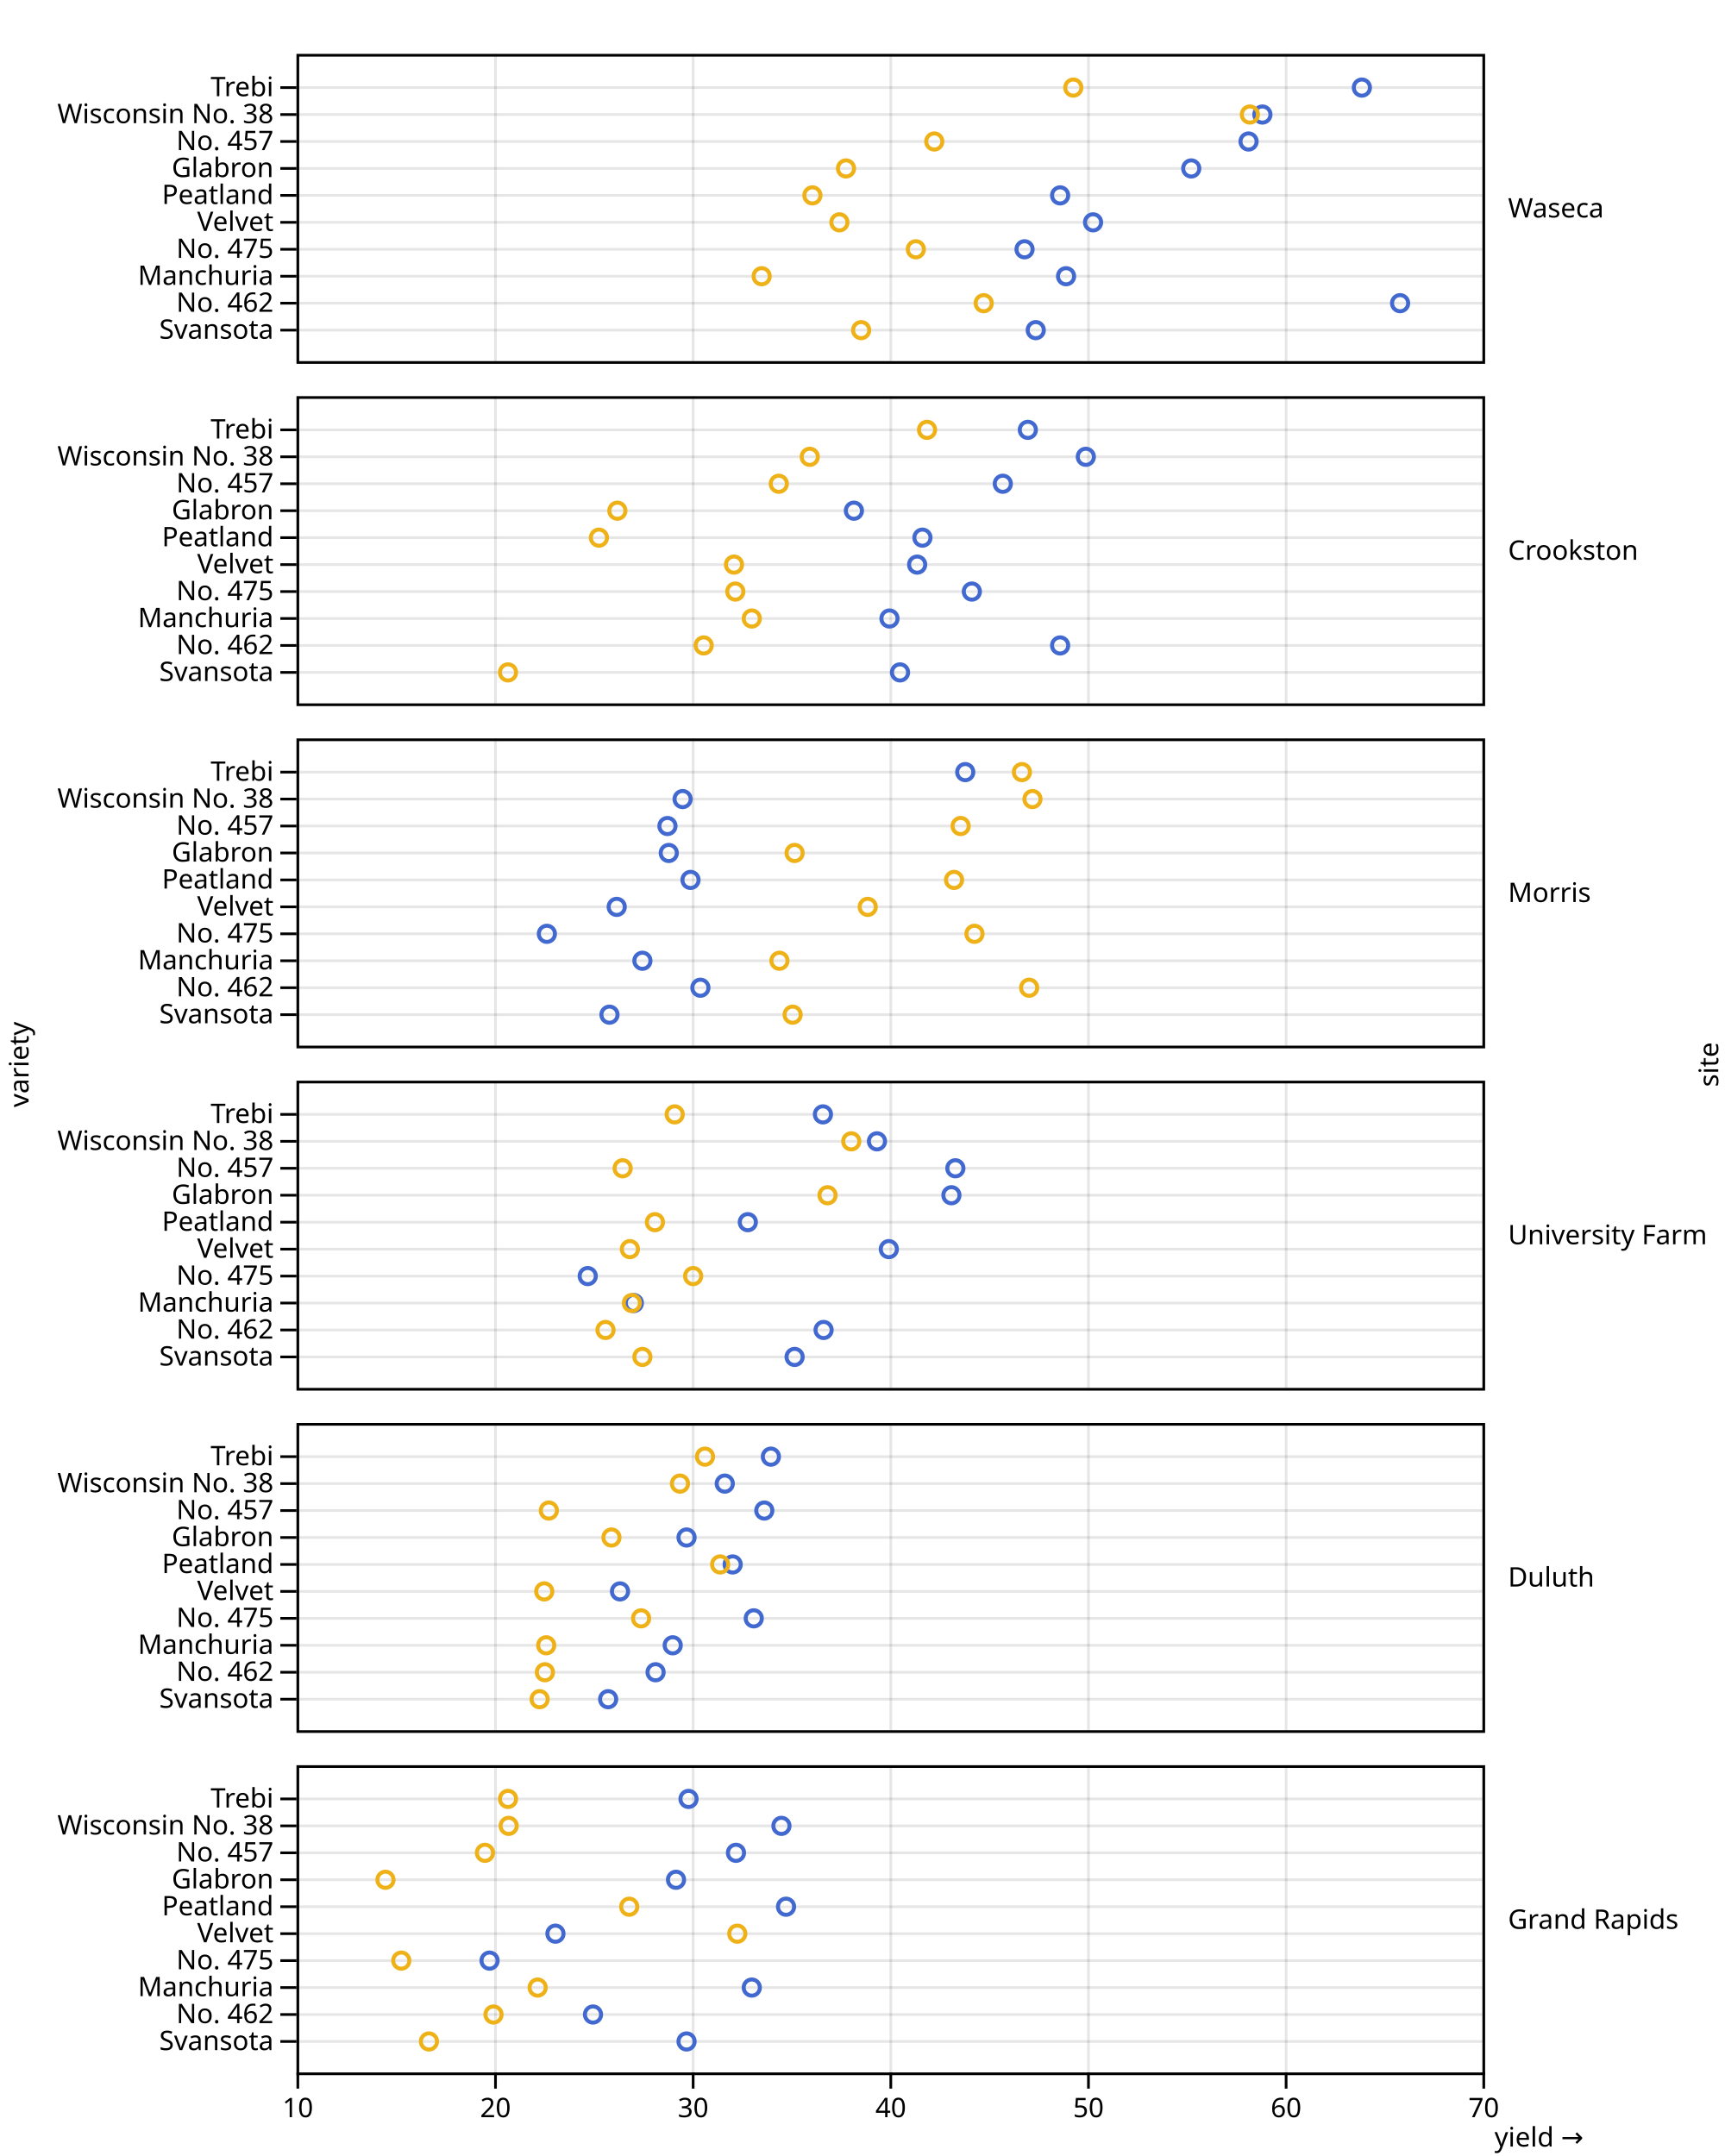
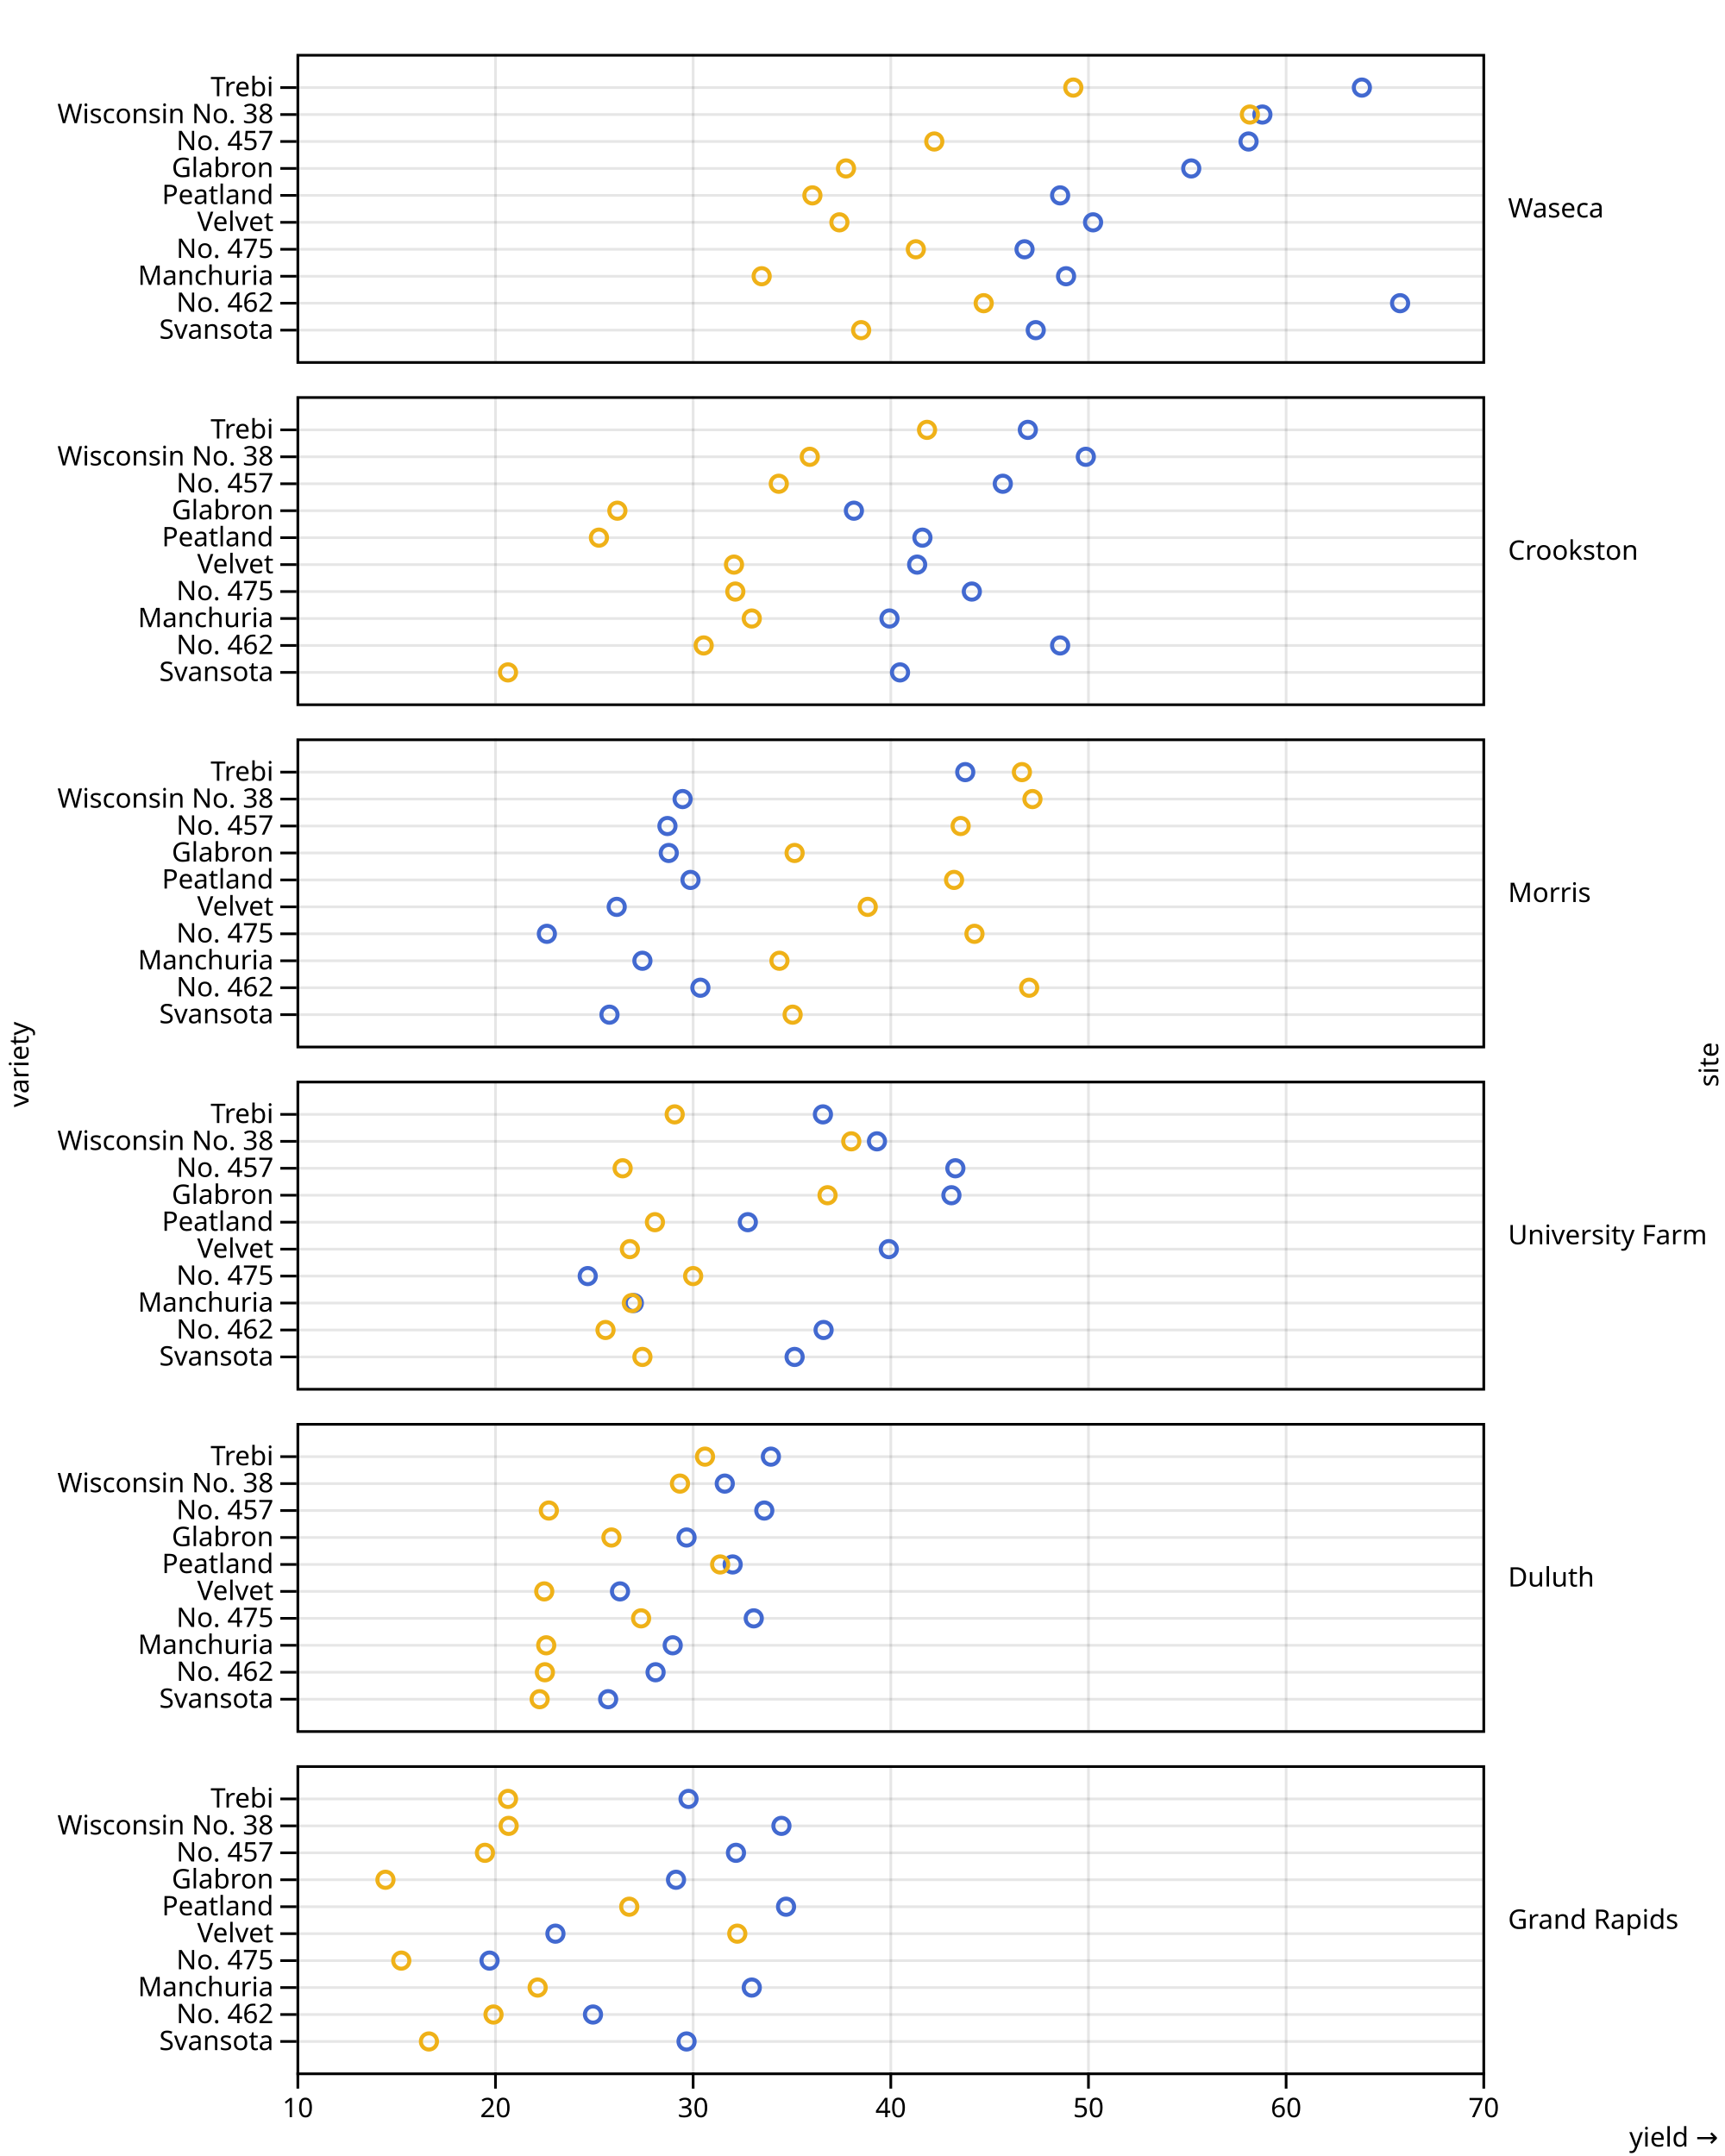
<svg xmlns="http://www.w3.org/2000/svg" class="plot" fill="currentColor" font-family="system-ui, sans-serif" font-size="10" text-anchor="middle" width="640" height="800" viewBox="0 0 640 800">
  <style>
    :where(.plot) {
      --plot-background: white;
      display: block;
      height: auto;
      height: intrinsic;
      max-width: 100%;
    }

    :where(.plot text),
    :where(.plot tspan) {
      white-space: pre;
    }
  </style>
  <g aria-label="fy-axis tick label" transform="translate(9.5,0.5)">
    <g text-anchor="start" transform="translate(0,0)">
      <text y="0.32em" transform="translate(550,77)">Waseca</text>
    </g>
    <g text-anchor="start" transform="translate(0,127)">
      <text y="0.32em" transform="translate(550,77)">Crookston</text>
    </g>
    <g text-anchor="start" transform="translate(0,254)">
      <text y="0.32em" transform="translate(550,77)">Morris</text>
    </g>
    <g text-anchor="start" transform="translate(0,381)">
      <text y="0.32em" transform="translate(550,77)">University Farm</text>
    </g>
    <g text-anchor="start" transform="translate(0,508)">
      <text y="0.32em" transform="translate(550,77)">Duluth</text>
    </g>
    <g text-anchor="start" transform="translate(0,635)">
      <text y="0.32em" transform="translate(550,77)">Grand Rapids</text>
    </g>
  </g>
  <g aria-label="fy-axis label" transform="translate(87.5,0.5)">
    <text transform="translate(550,394.5) rotate(-90)">site</text>
  </g>
  <g aria-label="y-grid" aria-hidden="true" transform="translate(0,0.5)">
    <g stroke="currentColor" stroke-opacity="0.1" transform="translate(0,0)">
      <line x1="110" x2="550" y1="32" y2="32" />
      <line x1="110" x2="550" y1="42" y2="42" />
      <line x1="110" x2="550" y1="52" y2="52" />
      <line x1="110" x2="550" y1="62" y2="62" />
      <line x1="110" x2="550" y1="72" y2="72" />
      <line x1="110" x2="550" y1="82" y2="82" />
      <line x1="110" x2="550" y1="92" y2="92" />
      <line x1="110" x2="550" y1="102" y2="102" />
      <line x1="110" x2="550" y1="112" y2="112" />
      <line x1="110" x2="550" y1="122" y2="122" />
    </g>
    <g stroke="currentColor" stroke-opacity="0.1" transform="translate(0,127)">
      <line x1="110" x2="550" y1="32" y2="32" />
      <line x1="110" x2="550" y1="42" y2="42" />
      <line x1="110" x2="550" y1="52" y2="52" />
      <line x1="110" x2="550" y1="62" y2="62" />
      <line x1="110" x2="550" y1="72" y2="72" />
      <line x1="110" x2="550" y1="82" y2="82" />
      <line x1="110" x2="550" y1="92" y2="92" />
      <line x1="110" x2="550" y1="102" y2="102" />
      <line x1="110" x2="550" y1="112" y2="112" />
      <line x1="110" x2="550" y1="122" y2="122" />
    </g>
    <g stroke="currentColor" stroke-opacity="0.1" transform="translate(0,254)">
      <line x1="110" x2="550" y1="32" y2="32" />
      <line x1="110" x2="550" y1="42" y2="42" />
      <line x1="110" x2="550" y1="52" y2="52" />
      <line x1="110" x2="550" y1="62" y2="62" />
      <line x1="110" x2="550" y1="72" y2="72" />
      <line x1="110" x2="550" y1="82" y2="82" />
      <line x1="110" x2="550" y1="92" y2="92" />
      <line x1="110" x2="550" y1="102" y2="102" />
      <line x1="110" x2="550" y1="112" y2="112" />
      <line x1="110" x2="550" y1="122" y2="122" />
    </g>
    <g stroke="currentColor" stroke-opacity="0.1" transform="translate(0,381)">
      <line x1="110" x2="550" y1="32" y2="32" />
      <line x1="110" x2="550" y1="42" y2="42" />
      <line x1="110" x2="550" y1="52" y2="52" />
      <line x1="110" x2="550" y1="62" y2="62" />
      <line x1="110" x2="550" y1="72" y2="72" />
      <line x1="110" x2="550" y1="82" y2="82" />
      <line x1="110" x2="550" y1="92" y2="92" />
      <line x1="110" x2="550" y1="102" y2="102" />
      <line x1="110" x2="550" y1="112" y2="112" />
      <line x1="110" x2="550" y1="122" y2="122" />
    </g>
    <g stroke="currentColor" stroke-opacity="0.1" transform="translate(0,508)">
      <line x1="110" x2="550" y1="32" y2="32" />
      <line x1="110" x2="550" y1="42" y2="42" />
      <line x1="110" x2="550" y1="52" y2="52" />
      <line x1="110" x2="550" y1="62" y2="62" />
      <line x1="110" x2="550" y1="72" y2="72" />
      <line x1="110" x2="550" y1="82" y2="82" />
      <line x1="110" x2="550" y1="92" y2="92" />
      <line x1="110" x2="550" y1="102" y2="102" />
      <line x1="110" x2="550" y1="112" y2="112" />
      <line x1="110" x2="550" y1="122" y2="122" />
    </g>
    <g stroke="currentColor" stroke-opacity="0.1" transform="translate(0,635)">
      <line x1="110" x2="550" y1="32" y2="32" />
      <line x1="110" x2="550" y1="42" y2="42" />
      <line x1="110" x2="550" y1="52" y2="52" />
      <line x1="110" x2="550" y1="62" y2="62" />
      <line x1="110" x2="550" y1="72" y2="72" />
      <line x1="110" x2="550" y1="82" y2="82" />
      <line x1="110" x2="550" y1="92" y2="92" />
      <line x1="110" x2="550" y1="102" y2="102" />
      <line x1="110" x2="550" y1="112" y2="112" />
      <line x1="110" x2="550" y1="122" y2="122" />
    </g>
  </g>
  <g aria-label="y-axis tick" aria-hidden="true" transform="translate(0,0.5)">
    <g fill="none" stroke="currentColor" transform="translate(0,0)">
      <path transform="translate(110,32)" d="M0,0L-6,0" />
      <path transform="translate(110,42)" d="M0,0L-6,0" />
      <path transform="translate(110,52)" d="M0,0L-6,0" />
      <path transform="translate(110,62)" d="M0,0L-6,0" />
      <path transform="translate(110,72)" d="M0,0L-6,0" />
      <path transform="translate(110,82)" d="M0,0L-6,0" />
      <path transform="translate(110,92)" d="M0,0L-6,0" />
      <path transform="translate(110,102)" d="M0,0L-6,0" />
      <path transform="translate(110,112)" d="M0,0L-6,0" />
      <path transform="translate(110,122)" d="M0,0L-6,0" />
    </g>
    <g fill="none" stroke="currentColor" transform="translate(0,127)">
      <path transform="translate(110,32)" d="M0,0L-6,0" />
      <path transform="translate(110,42)" d="M0,0L-6,0" />
      <path transform="translate(110,52)" d="M0,0L-6,0" />
      <path transform="translate(110,62)" d="M0,0L-6,0" />
      <path transform="translate(110,72)" d="M0,0L-6,0" />
      <path transform="translate(110,82)" d="M0,0L-6,0" />
      <path transform="translate(110,92)" d="M0,0L-6,0" />
      <path transform="translate(110,102)" d="M0,0L-6,0" />
      <path transform="translate(110,112)" d="M0,0L-6,0" />
      <path transform="translate(110,122)" d="M0,0L-6,0" />
    </g>
    <g fill="none" stroke="currentColor" transform="translate(0,254)">
      <path transform="translate(110,32)" d="M0,0L-6,0" />
      <path transform="translate(110,42)" d="M0,0L-6,0" />
      <path transform="translate(110,52)" d="M0,0L-6,0" />
      <path transform="translate(110,62)" d="M0,0L-6,0" />
      <path transform="translate(110,72)" d="M0,0L-6,0" />
      <path transform="translate(110,82)" d="M0,0L-6,0" />
      <path transform="translate(110,92)" d="M0,0L-6,0" />
      <path transform="translate(110,102)" d="M0,0L-6,0" />
      <path transform="translate(110,112)" d="M0,0L-6,0" />
      <path transform="translate(110,122)" d="M0,0L-6,0" />
    </g>
    <g fill="none" stroke="currentColor" transform="translate(0,381)">
      <path transform="translate(110,32)" d="M0,0L-6,0" />
      <path transform="translate(110,42)" d="M0,0L-6,0" />
      <path transform="translate(110,52)" d="M0,0L-6,0" />
      <path transform="translate(110,62)" d="M0,0L-6,0" />
      <path transform="translate(110,72)" d="M0,0L-6,0" />
      <path transform="translate(110,82)" d="M0,0L-6,0" />
      <path transform="translate(110,92)" d="M0,0L-6,0" />
      <path transform="translate(110,102)" d="M0,0L-6,0" />
      <path transform="translate(110,112)" d="M0,0L-6,0" />
      <path transform="translate(110,122)" d="M0,0L-6,0" />
    </g>
    <g fill="none" stroke="currentColor" transform="translate(0,508)">
      <path transform="translate(110,32)" d="M0,0L-6,0" />
      <path transform="translate(110,42)" d="M0,0L-6,0" />
      <path transform="translate(110,52)" d="M0,0L-6,0" />
      <path transform="translate(110,62)" d="M0,0L-6,0" />
      <path transform="translate(110,72)" d="M0,0L-6,0" />
      <path transform="translate(110,82)" d="M0,0L-6,0" />
      <path transform="translate(110,92)" d="M0,0L-6,0" />
      <path transform="translate(110,102)" d="M0,0L-6,0" />
      <path transform="translate(110,112)" d="M0,0L-6,0" />
      <path transform="translate(110,122)" d="M0,0L-6,0" />
    </g>
    <g fill="none" stroke="currentColor" transform="translate(0,635)">
      <path transform="translate(110,32)" d="M0,0L-6,0" />
      <path transform="translate(110,42)" d="M0,0L-6,0" />
      <path transform="translate(110,52)" d="M0,0L-6,0" />
      <path transform="translate(110,62)" d="M0,0L-6,0" />
      <path transform="translate(110,72)" d="M0,0L-6,0" />
      <path transform="translate(110,82)" d="M0,0L-6,0" />
      <path transform="translate(110,92)" d="M0,0L-6,0" />
      <path transform="translate(110,102)" d="M0,0L-6,0" />
      <path transform="translate(110,112)" d="M0,0L-6,0" />
      <path transform="translate(110,122)" d="M0,0L-6,0" />
    </g>
  </g>
  <g aria-label="y-axis tick label" transform="translate(-8.5,0.5)">
    <g text-anchor="end" transform="translate(0,0)">
      <text y="0.32em" transform="translate(110,32)">Trebi</text>
      <text y="0.32em" transform="translate(110,42)">Wisconsin No. 38</text>
      <text y="0.32em" transform="translate(110,52)">No. 457</text>
      <text y="0.32em" transform="translate(110,62)">Glabron</text>
      <text y="0.32em" transform="translate(110,72)">Peatland</text>
      <text y="0.32em" transform="translate(110,82)">Velvet</text>
      <text y="0.32em" transform="translate(110,92)">No. 475</text>
      <text y="0.32em" transform="translate(110,102)">Manchuria</text>
      <text y="0.32em" transform="translate(110,112)">No. 462</text>
      <text y="0.32em" transform="translate(110,122)">Svansota</text>
    </g>
    <g text-anchor="end" transform="translate(0,127)">
      <text y="0.32em" transform="translate(110,32)">Trebi</text>
      <text y="0.32em" transform="translate(110,42)">Wisconsin No. 38</text>
      <text y="0.32em" transform="translate(110,52)">No. 457</text>
      <text y="0.32em" transform="translate(110,62)">Glabron</text>
      <text y="0.32em" transform="translate(110,72)">Peatland</text>
      <text y="0.32em" transform="translate(110,82)">Velvet</text>
      <text y="0.32em" transform="translate(110,92)">No. 475</text>
      <text y="0.32em" transform="translate(110,102)">Manchuria</text>
      <text y="0.32em" transform="translate(110,112)">No. 462</text>
      <text y="0.32em" transform="translate(110,122)">Svansota</text>
    </g>
    <g text-anchor="end" transform="translate(0,254)">
      <text y="0.32em" transform="translate(110,32)">Trebi</text>
      <text y="0.32em" transform="translate(110,42)">Wisconsin No. 38</text>
      <text y="0.32em" transform="translate(110,52)">No. 457</text>
      <text y="0.32em" transform="translate(110,62)">Glabron</text>
      <text y="0.32em" transform="translate(110,72)">Peatland</text>
      <text y="0.32em" transform="translate(110,82)">Velvet</text>
      <text y="0.32em" transform="translate(110,92)">No. 475</text>
      <text y="0.32em" transform="translate(110,102)">Manchuria</text>
      <text y="0.32em" transform="translate(110,112)">No. 462</text>
      <text y="0.32em" transform="translate(110,122)">Svansota</text>
    </g>
    <g text-anchor="end" transform="translate(0,381)">
      <text y="0.32em" transform="translate(110,32)">Trebi</text>
      <text y="0.32em" transform="translate(110,42)">Wisconsin No. 38</text>
      <text y="0.32em" transform="translate(110,52)">No. 457</text>
      <text y="0.32em" transform="translate(110,62)">Glabron</text>
      <text y="0.32em" transform="translate(110,72)">Peatland</text>
      <text y="0.32em" transform="translate(110,82)">Velvet</text>
      <text y="0.32em" transform="translate(110,92)">No. 475</text>
      <text y="0.32em" transform="translate(110,102)">Manchuria</text>
      <text y="0.32em" transform="translate(110,112)">No. 462</text>
      <text y="0.32em" transform="translate(110,122)">Svansota</text>
    </g>
    <g text-anchor="end" transform="translate(0,508)">
      <text y="0.32em" transform="translate(110,32)">Trebi</text>
      <text y="0.32em" transform="translate(110,42)">Wisconsin No. 38</text>
      <text y="0.32em" transform="translate(110,52)">No. 457</text>
      <text y="0.32em" transform="translate(110,62)">Glabron</text>
      <text y="0.32em" transform="translate(110,72)">Peatland</text>
      <text y="0.32em" transform="translate(110,82)">Velvet</text>
      <text y="0.32em" transform="translate(110,92)">No. 475</text>
      <text y="0.32em" transform="translate(110,102)">Manchuria</text>
      <text y="0.32em" transform="translate(110,112)">No. 462</text>
      <text y="0.32em" transform="translate(110,122)">Svansota</text>
    </g>
    <g text-anchor="end" transform="translate(0,635)">
      <text y="0.32em" transform="translate(110,32)">Trebi</text>
      <text y="0.32em" transform="translate(110,42)">Wisconsin No. 38</text>
      <text y="0.32em" transform="translate(110,52)">No. 457</text>
      <text y="0.32em" transform="translate(110,62)">Glabron</text>
      <text y="0.32em" transform="translate(110,72)">Peatland</text>
      <text y="0.32em" transform="translate(110,82)">Velvet</text>
      <text y="0.32em" transform="translate(110,92)">No. 475</text>
      <text y="0.32em" transform="translate(110,102)">Manchuria</text>
      <text y="0.32em" transform="translate(110,112)">No. 462</text>
      <text y="0.32em" transform="translate(110,122)">Svansota</text>
    </g>
  </g>
  <g aria-label="y-axis label" transform="translate(-106.5,0.5)">
    <text y="0.71em" transform="translate(110,394.5) rotate(-90)">variety</text>
  </g>
  <g aria-label="x-grid" aria-hidden="true" transform="translate(0.5,0)">
    <g stroke="currentColor" stroke-opacity="0.1" transform="translate(0,0)">
      <line x1="110" x2="110" y1="20" y2="134" />
      <line x1="183.333" x2="183.333" y1="20" y2="134" />
      <line x1="256.667" x2="256.667" y1="20" y2="134" />
      <line x1="330" x2="330" y1="20" y2="134" />
      <line x1="403.333" x2="403.333" y1="20" y2="134" />
      <line x1="476.667" x2="476.667" y1="20" y2="134" />
      <line x1="550" x2="550" y1="20" y2="134" />
    </g>
    <g stroke="currentColor" stroke-opacity="0.1" transform="translate(0,127)">
      <line x1="110" x2="110" y1="20" y2="134" />
      <line x1="183.333" x2="183.333" y1="20" y2="134" />
      <line x1="256.667" x2="256.667" y1="20" y2="134" />
      <line x1="330" x2="330" y1="20" y2="134" />
      <line x1="403.333" x2="403.333" y1="20" y2="134" />
      <line x1="476.667" x2="476.667" y1="20" y2="134" />
      <line x1="550" x2="550" y1="20" y2="134" />
    </g>
    <g stroke="currentColor" stroke-opacity="0.1" transform="translate(0,254)">
      <line x1="110" x2="110" y1="20" y2="134" />
      <line x1="183.333" x2="183.333" y1="20" y2="134" />
      <line x1="256.667" x2="256.667" y1="20" y2="134" />
      <line x1="330" x2="330" y1="20" y2="134" />
      <line x1="403.333" x2="403.333" y1="20" y2="134" />
      <line x1="476.667" x2="476.667" y1="20" y2="134" />
      <line x1="550" x2="550" y1="20" y2="134" />
    </g>
    <g stroke="currentColor" stroke-opacity="0.1" transform="translate(0,381)">
      <line x1="110" x2="110" y1="20" y2="134" />
      <line x1="183.333" x2="183.333" y1="20" y2="134" />
      <line x1="256.667" x2="256.667" y1="20" y2="134" />
      <line x1="330" x2="330" y1="20" y2="134" />
      <line x1="403.333" x2="403.333" y1="20" y2="134" />
      <line x1="476.667" x2="476.667" y1="20" y2="134" />
      <line x1="550" x2="550" y1="20" y2="134" />
    </g>
    <g stroke="currentColor" stroke-opacity="0.1" transform="translate(0,508)">
      <line x1="110" x2="110" y1="20" y2="134" />
      <line x1="183.333" x2="183.333" y1="20" y2="134" />
      <line x1="256.667" x2="256.667" y1="20" y2="134" />
      <line x1="330" x2="330" y1="20" y2="134" />
      <line x1="403.333" x2="403.333" y1="20" y2="134" />
      <line x1="476.667" x2="476.667" y1="20" y2="134" />
      <line x1="550" x2="550" y1="20" y2="134" />
    </g>
    <g stroke="currentColor" stroke-opacity="0.1" transform="translate(0,635)">
      <line x1="110" x2="110" y1="20" y2="134" />
      <line x1="183.333" x2="183.333" y1="20" y2="134" />
      <line x1="256.667" x2="256.667" y1="20" y2="134" />
      <line x1="330" x2="330" y1="20" y2="134" />
      <line x1="403.333" x2="403.333" y1="20" y2="134" />
      <line x1="476.667" x2="476.667" y1="20" y2="134" />
      <line x1="550" x2="550" y1="20" y2="134" />
    </g>
  </g>
  <g aria-label="x-axis tick" aria-hidden="true" transform="translate(0.5,0)">
    <g fill="none" stroke="currentColor" transform="translate(0,635)">
      <path transform="translate(110,134)" d="M0,0L0,6" />
      <path transform="translate(183.3333,134)" d="M0,0L0,6" />
      <path transform="translate(256.6667,134)" d="M0,0L0,6" />
      <path transform="translate(330,134)" d="M0,0L0,6" />
      <path transform="translate(403.3333,134)" d="M0,0L0,6" />
      <path transform="translate(476.6667,134)" d="M0,0L0,6" />
      <path transform="translate(550,134)" d="M0,0L0,6" />
    </g>
  </g>
  <g aria-label="x-axis tick label" transform="translate(0.5,9.5)">
    <g font-variant="tabular-nums" transform="translate(0,635)">
      <text y="0.71em" transform="translate(110,134)">10</text>
      <text y="0.71em" transform="translate(183.3333,134)">20</text>
      <text y="0.71em" transform="translate(256.6667,134)">30</text>
      <text y="0.71em" transform="translate(330,134)">40</text>
      <text y="0.71em" transform="translate(403.3333,134)">50</text>
      <text y="0.71em" transform="translate(476.6667,134)">60</text>
      <text y="0.71em" transform="translate(550,134)">70</text>
    </g>
  </g>
-   <g aria-label="x-axis label" text-anchor="end" transform="translate(37.5,27.5)">
+   <g aria-label="x-axis label" text-anchor="end" transform="translate(87.5,27.5)">
    <text transform="translate(550,769)">yield →</text>
  </g>
  <g aria-label="frame" transform="translate(0.5,0.5)">
    <rect fill="none" stroke="currentColor" x="110" y="20" width="440" height="114" transform="translate(0,0)" />
    <rect fill="none" stroke="currentColor" x="110" y="20" width="440" height="114" transform="translate(0,127)" />
    <rect fill="none" stroke="currentColor" x="110" y="20" width="440" height="114" transform="translate(0,254)" />
    <rect fill="none" stroke="currentColor" x="110" y="20" width="440" height="114" transform="translate(0,381)" />
    <rect fill="none" stroke="currentColor" x="110" y="20" width="440" height="114" transform="translate(0,508)" />
    <rect fill="none" stroke="currentColor" x="110" y="20" width="440" height="114" transform="translate(0,635)" />
  </g>
  <g aria-label="dot" transform="translate(0.5,0.5)">
    <g fill="none" stroke-width="1.5" transform="translate(0,0)">
      <circle cx="395.022" cy="102" r="3" stroke="#4269d0" />
      <circle cx="441.467" cy="62" r="3" stroke="#4269d0" />
      <circle cx="383.778" cy="122" r="3" stroke="#4269d0" />
      <circle cx="405.044" cy="82" r="3" stroke="#4269d0" />
      <circle cx="504.778" cy="32" r="3" stroke="#4269d0" />
      <circle cx="462.733" cy="52" r="3" stroke="#4269d0" />
      <circle cx="518.956" cy="112" r="3" stroke="#4269d0" />
      <circle cx="392.822" cy="72" r="3" stroke="#4269d0" />
      <circle cx="379.622" cy="92" r="3" stroke="#4269d0" />
      <circle cx="467.867" cy="42" r="3" stroke="#4269d0" />
      <circle cx="282.089" cy="102" r="3" stroke="#efb118" />
      <circle cx="313.378" cy="62" r="3" stroke="#efb118" />
      <circle cx="319" cy="122" r="3" stroke="#efb118" />
      <circle cx="310.933" cy="82" r="3" stroke="#efb118" />
      <circle cx="397.711" cy="32" r="3" stroke="#efb118" />
      <circle cx="346.133" cy="52" r="3" stroke="#efb118" />
      <circle cx="364.467" cy="112" r="3" stroke="#efb118" />
      <circle cx="300.911" cy="72" r="3" stroke="#efb118" />
      <circle cx="339.289" cy="92" r="3" stroke="#efb118" />
      <circle cx="463.222" cy="42" r="3" stroke="#efb118" />
    </g>
    <g fill="none" stroke-width="1.5" transform="translate(0,127)">
      <circle cx="329.511" cy="102" r="3" stroke="#4269d0" />
      <circle cx="316.311" cy="62" r="3" stroke="#4269d0" />
      <circle cx="333.422" cy="122" r="3" stroke="#4269d0" />
      <circle cx="339.778" cy="82" r="3" stroke="#4269d0" />
      <circle cx="380.844" cy="32" r="3" stroke="#4269d0" />
      <circle cx="371.556" cy="52" r="3" stroke="#4269d0" />
      <circle cx="392.822" cy="112" r="3" stroke="#4269d0" />
      <circle cx="341.733" cy="72" r="3" stroke="#4269d0" />
      <circle cx="360.067" cy="92" r="3" stroke="#4269d0" />
      <circle cx="402.356" cy="42" r="3" stroke="#4269d0" />
      <circle cx="278.422" cy="102" r="3" stroke="#efb118" />
      <circle cx="228.556" cy="62" r="3" stroke="#efb118" />
      <circle cx="187.978" cy="122" r="3" stroke="#efb118" />
      <circle cx="271.822" cy="82" r="3" stroke="#efb118" />
      <circle cx="343.444" cy="32" r="3" stroke="#efb118" />
      <circle cx="288.444" cy="52" r="3" stroke="#efb118" />
      <circle cx="260.578" cy="112" r="3" stroke="#efb118" />
      <circle cx="221.711" cy="72" r="3" stroke="#efb118" />
      <circle cx="272.311" cy="92" r="3" stroke="#efb118" />
      <circle cx="299.933" cy="42" r="3" stroke="#efb118" />
    </g>
    <g fill="none" stroke-width="1.5" transform="translate(0,254)">
      <circle cx="237.844" cy="102" r="3" stroke="#4269d0" />
      <circle cx="247.622" cy="62" r="3" stroke="#4269d0" />
      <circle cx="225.622" cy="122" r="3" stroke="#4269d0" />
      <circle cx="228.311" cy="82" r="3" stroke="#4269d0" />
      <circle cx="357.622" cy="32" r="3" stroke="#4269d0" />
      <circle cx="247.133" cy="52" r="3" stroke="#4269d0" />
      <circle cx="259.356" cy="112" r="3" stroke="#4269d0" />
      <circle cx="255.689" cy="72" r="3" stroke="#4269d0" />
      <circle cx="202.4" cy="92" r="3" stroke="#4269d0" />
      <circle cx="252.756" cy="42" r="3" stroke="#4269d0" />
      <circle cx="288.689" cy="102" r="3" stroke="#efb118" />
      <circle cx="294.311" cy="62" r="3" stroke="#efb118" />
      <circle cx="293.578" cy="122" r="3" stroke="#efb118" />
      <circle cx="321.444" cy="82" r="3" stroke="#efb118" />
      <circle cx="378.644" cy="32" r="3" stroke="#efb118" />
      <circle cx="355.911" cy="52" r="3" stroke="#efb118" />
      <circle cx="381.333" cy="112" r="3" stroke="#efb118" />
      <circle cx="353.467" cy="72" r="3" stroke="#efb118" />
      <circle cx="361.044" cy="92" r="3" stroke="#efb118" />
      <circle cx="382.556" cy="42" r="3" stroke="#efb118" />
    </g>
    <g fill="none" stroke-width="1.5" transform="translate(0,381)">
      <circle cx="234.667" cy="102" r="3" stroke="#4269d0" />
      <circle cx="352.489" cy="62" r="3" stroke="#4269d0" />
      <circle cx="294.311" cy="122" r="3" stroke="#4269d0" />
      <circle cx="329.267" cy="82" r="3" stroke="#4269d0" />
      <circle cx="304.822" cy="32" r="3" stroke="#4269d0" />
      <circle cx="353.956" cy="52" r="3" stroke="#4269d0" />
      <circle cx="305.067" cy="112" r="3" stroke="#4269d0" />
      <circle cx="276.956" cy="72" r="3" stroke="#4269d0" />
      <circle cx="217.556" cy="92" r="3" stroke="#4269d0" />
      <circle cx="324.867" cy="42" r="3" stroke="#4269d0" />
      <circle cx="233.933" cy="102" r="3" stroke="#efb118" />
      <circle cx="306.533" cy="62" r="3" stroke="#efb118" />
      <circle cx="237.844" cy="122" r="3" stroke="#efb118" />
      <circle cx="233.2" cy="82" r="3" stroke="#efb118" />
      <circle cx="249.822" cy="32" r="3" stroke="#efb118" />
      <circle cx="230.511" cy="52" r="3" stroke="#efb118" />
      <circle cx="224.156" cy="112" r="3" stroke="#efb118" />
      <circle cx="242.489" cy="72" r="3" stroke="#efb118" />
      <circle cx="256.667" cy="92" r="3" stroke="#efb118" />
      <circle cx="315.333" cy="42" r="3" stroke="#efb118" />
    </g>
    <g fill="none" stroke-width="1.5" transform="translate(0,508)">
      <circle cx="249.089" cy="102" r="3" stroke="#4269d0" />
      <circle cx="254.222" cy="62" r="3" stroke="#4269d0" />
      <circle cx="225.133" cy="122" r="3" stroke="#4269d0" />
      <circle cx="229.533" cy="82" r="3" stroke="#4269d0" />
      <circle cx="285.511" cy="32" r="3" stroke="#4269d0" />
      <circle cx="283.067" cy="52" r="3" stroke="#4269d0" />
      <circle cx="242.733" cy="112" r="3" stroke="#4269d0" />
      <circle cx="271.333" cy="72" r="3" stroke="#4269d0" />
      <circle cx="279.156" cy="92" r="3" stroke="#4269d0" />
      <circle cx="268.4" cy="42" r="3" stroke="#4269d0" />
      <circle cx="202.156" cy="102" r="3" stroke="#efb118" />
      <circle cx="226.356" cy="62" r="3" stroke="#efb118" />
      <circle cx="199.711" cy="122" r="3" stroke="#efb118" />
      <circle cx="201.422" cy="82" r="3" stroke="#efb118" />
      <circle cx="261.067" cy="32" r="3" stroke="#efb118" />
      <circle cx="203.133" cy="52" r="3" stroke="#efb118" />
      <circle cx="201.667" cy="112" r="3" stroke="#efb118" />
      <circle cx="266.689" cy="72" r="3" stroke="#efb118" />
      <circle cx="237.356" cy="92" r="3" stroke="#efb118" />
      <circle cx="251.778" cy="42" r="3" stroke="#efb118" />
    </g>
    <g fill="none" stroke-width="1.5" transform="translate(0,635)">
      <circle cx="278.422" cy="102" r="3" stroke="#4269d0" />
      <circle cx="250.311" cy="62" r="3" stroke="#4269d0" />
      <circle cx="254.222" cy="122" r="3" stroke="#4269d0" />
      <circle cx="205.578" cy="82" r="3" stroke="#4269d0" />
      <circle cx="254.956" cy="32" r="3" stroke="#4269d0" />
      <circle cx="272.556" cy="52" r="3" stroke="#4269d0" />
      <circle cx="219.511" cy="112" r="3" stroke="#4269d0" />
      <circle cx="291.133" cy="72" r="3" stroke="#4269d0" />
      <circle cx="181.133" cy="92" r="3" stroke="#4269d0" />
      <circle cx="289.422" cy="42" r="3" stroke="#4269d0" />
      <circle cx="198.978" cy="102" r="3" stroke="#efb118" />
      <circle cx="142.511" cy="62" r="3" stroke="#efb118" />
      <circle cx="158.644" cy="122" r="3" stroke="#efb118" />
      <circle cx="273.044" cy="82" r="3" stroke="#efb118" />
      <circle cx="187.978" cy="32" r="3" stroke="#efb118" />
      <circle cx="179.422" cy="52" r="3" stroke="#efb118" />
      <circle cx="182.6" cy="112" r="3" stroke="#efb118" />
      <circle cx="232.956" cy="72" r="3" stroke="#efb118" />
      <circle cx="148.378" cy="92" r="3" stroke="#efb118" />
      <circle cx="188.222" cy="42" r="3" stroke="#efb118" />
    </g>
  </g>
</svg>
